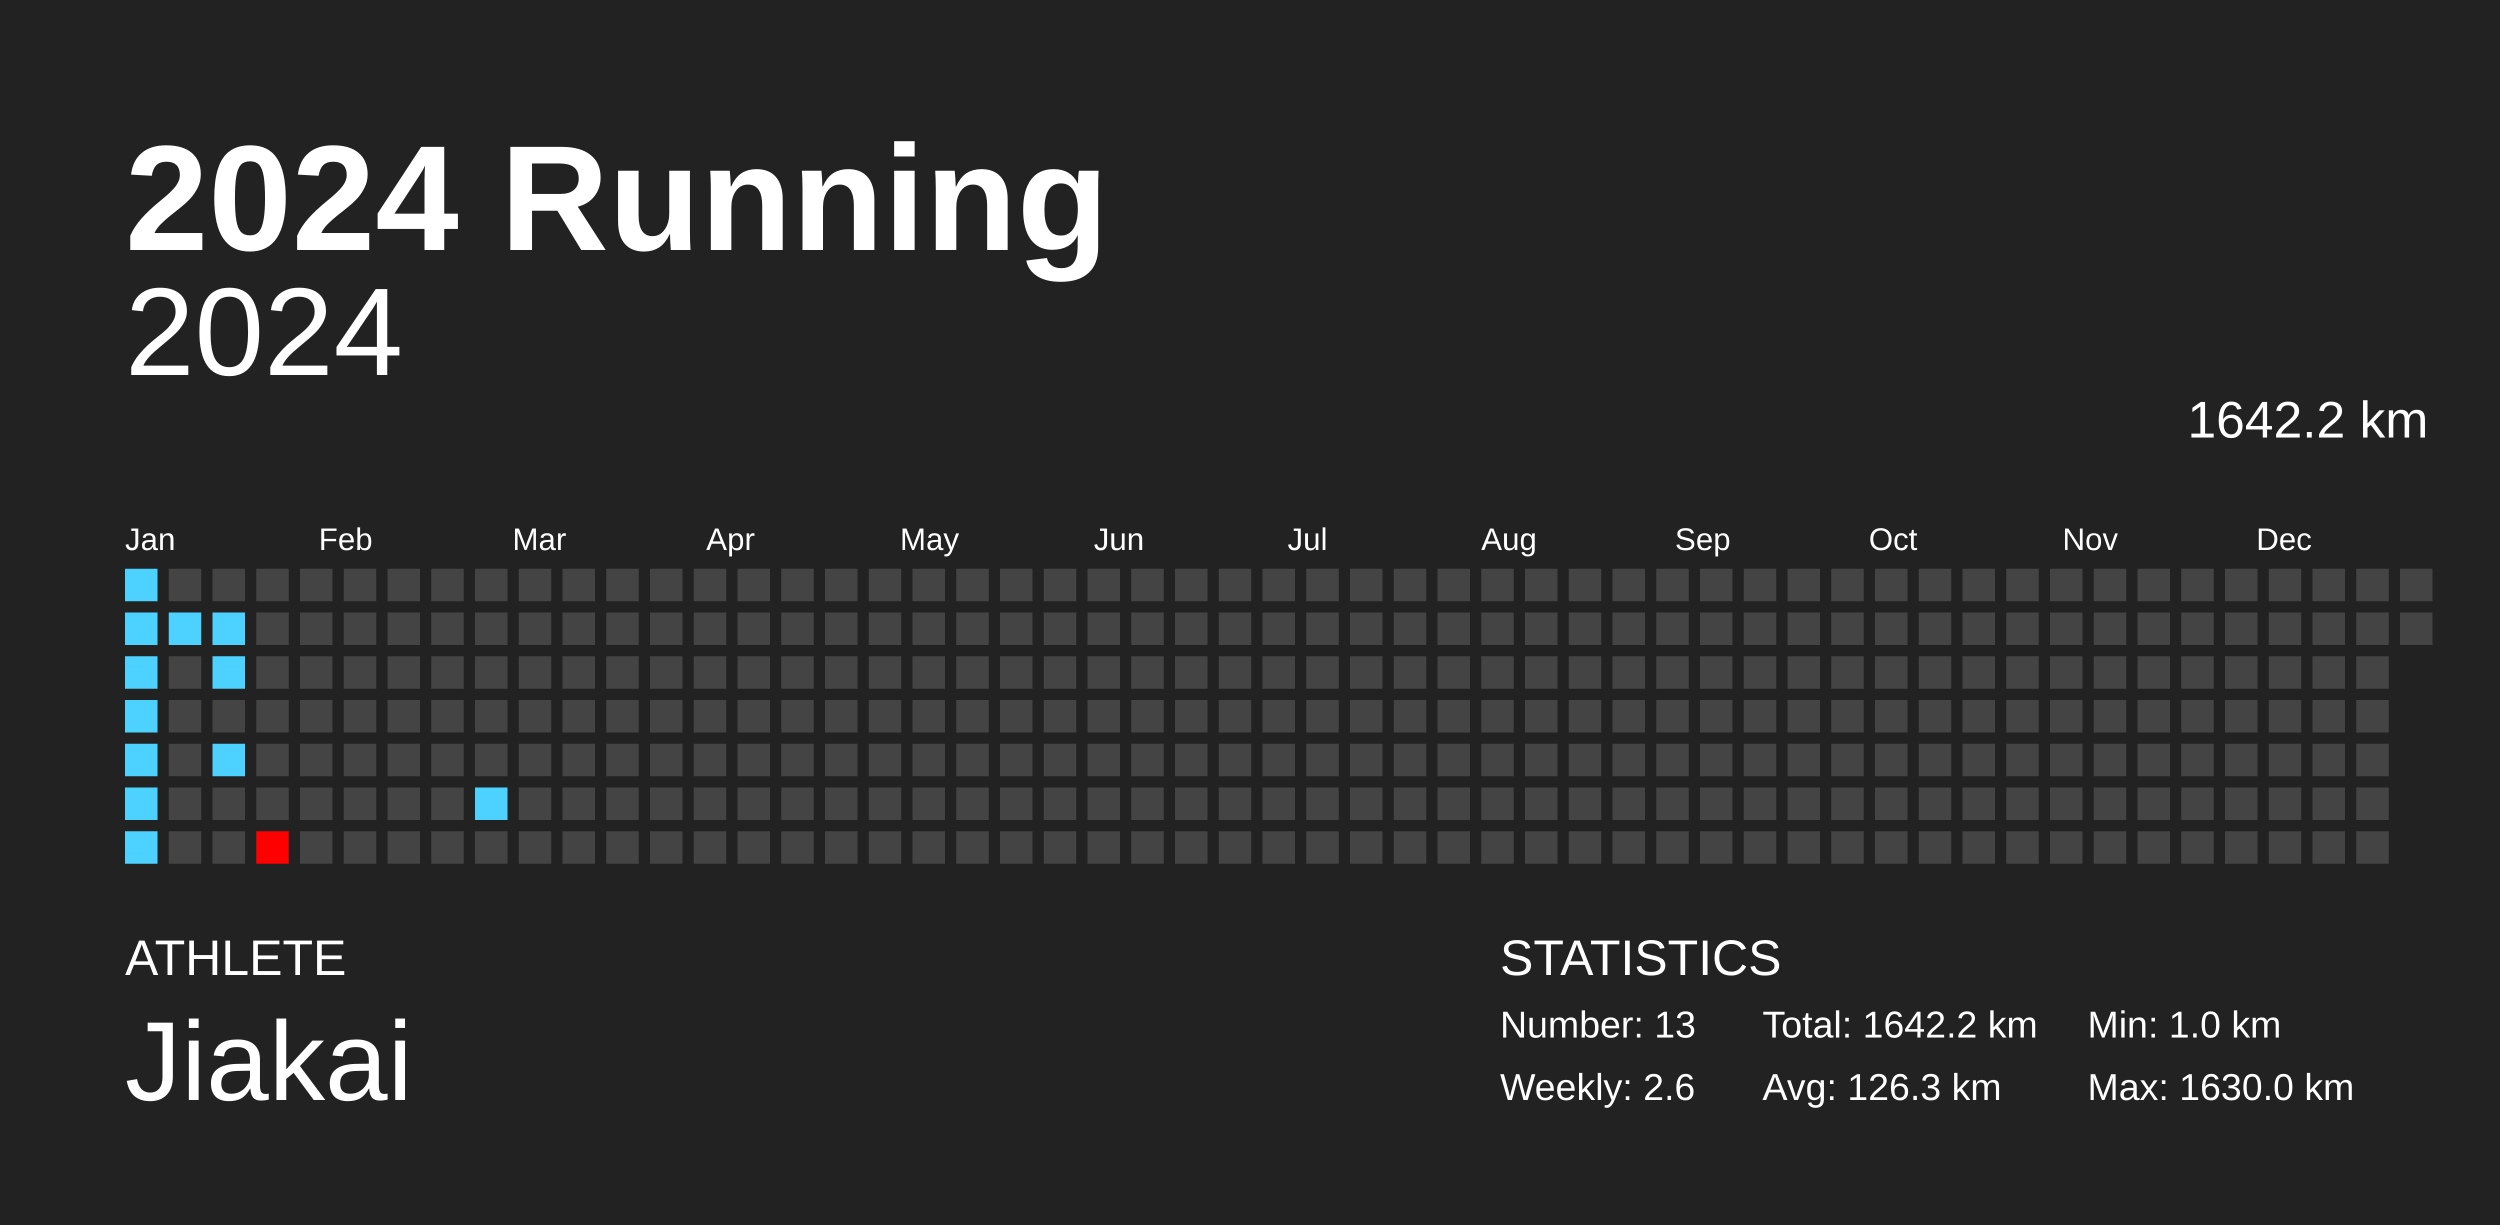
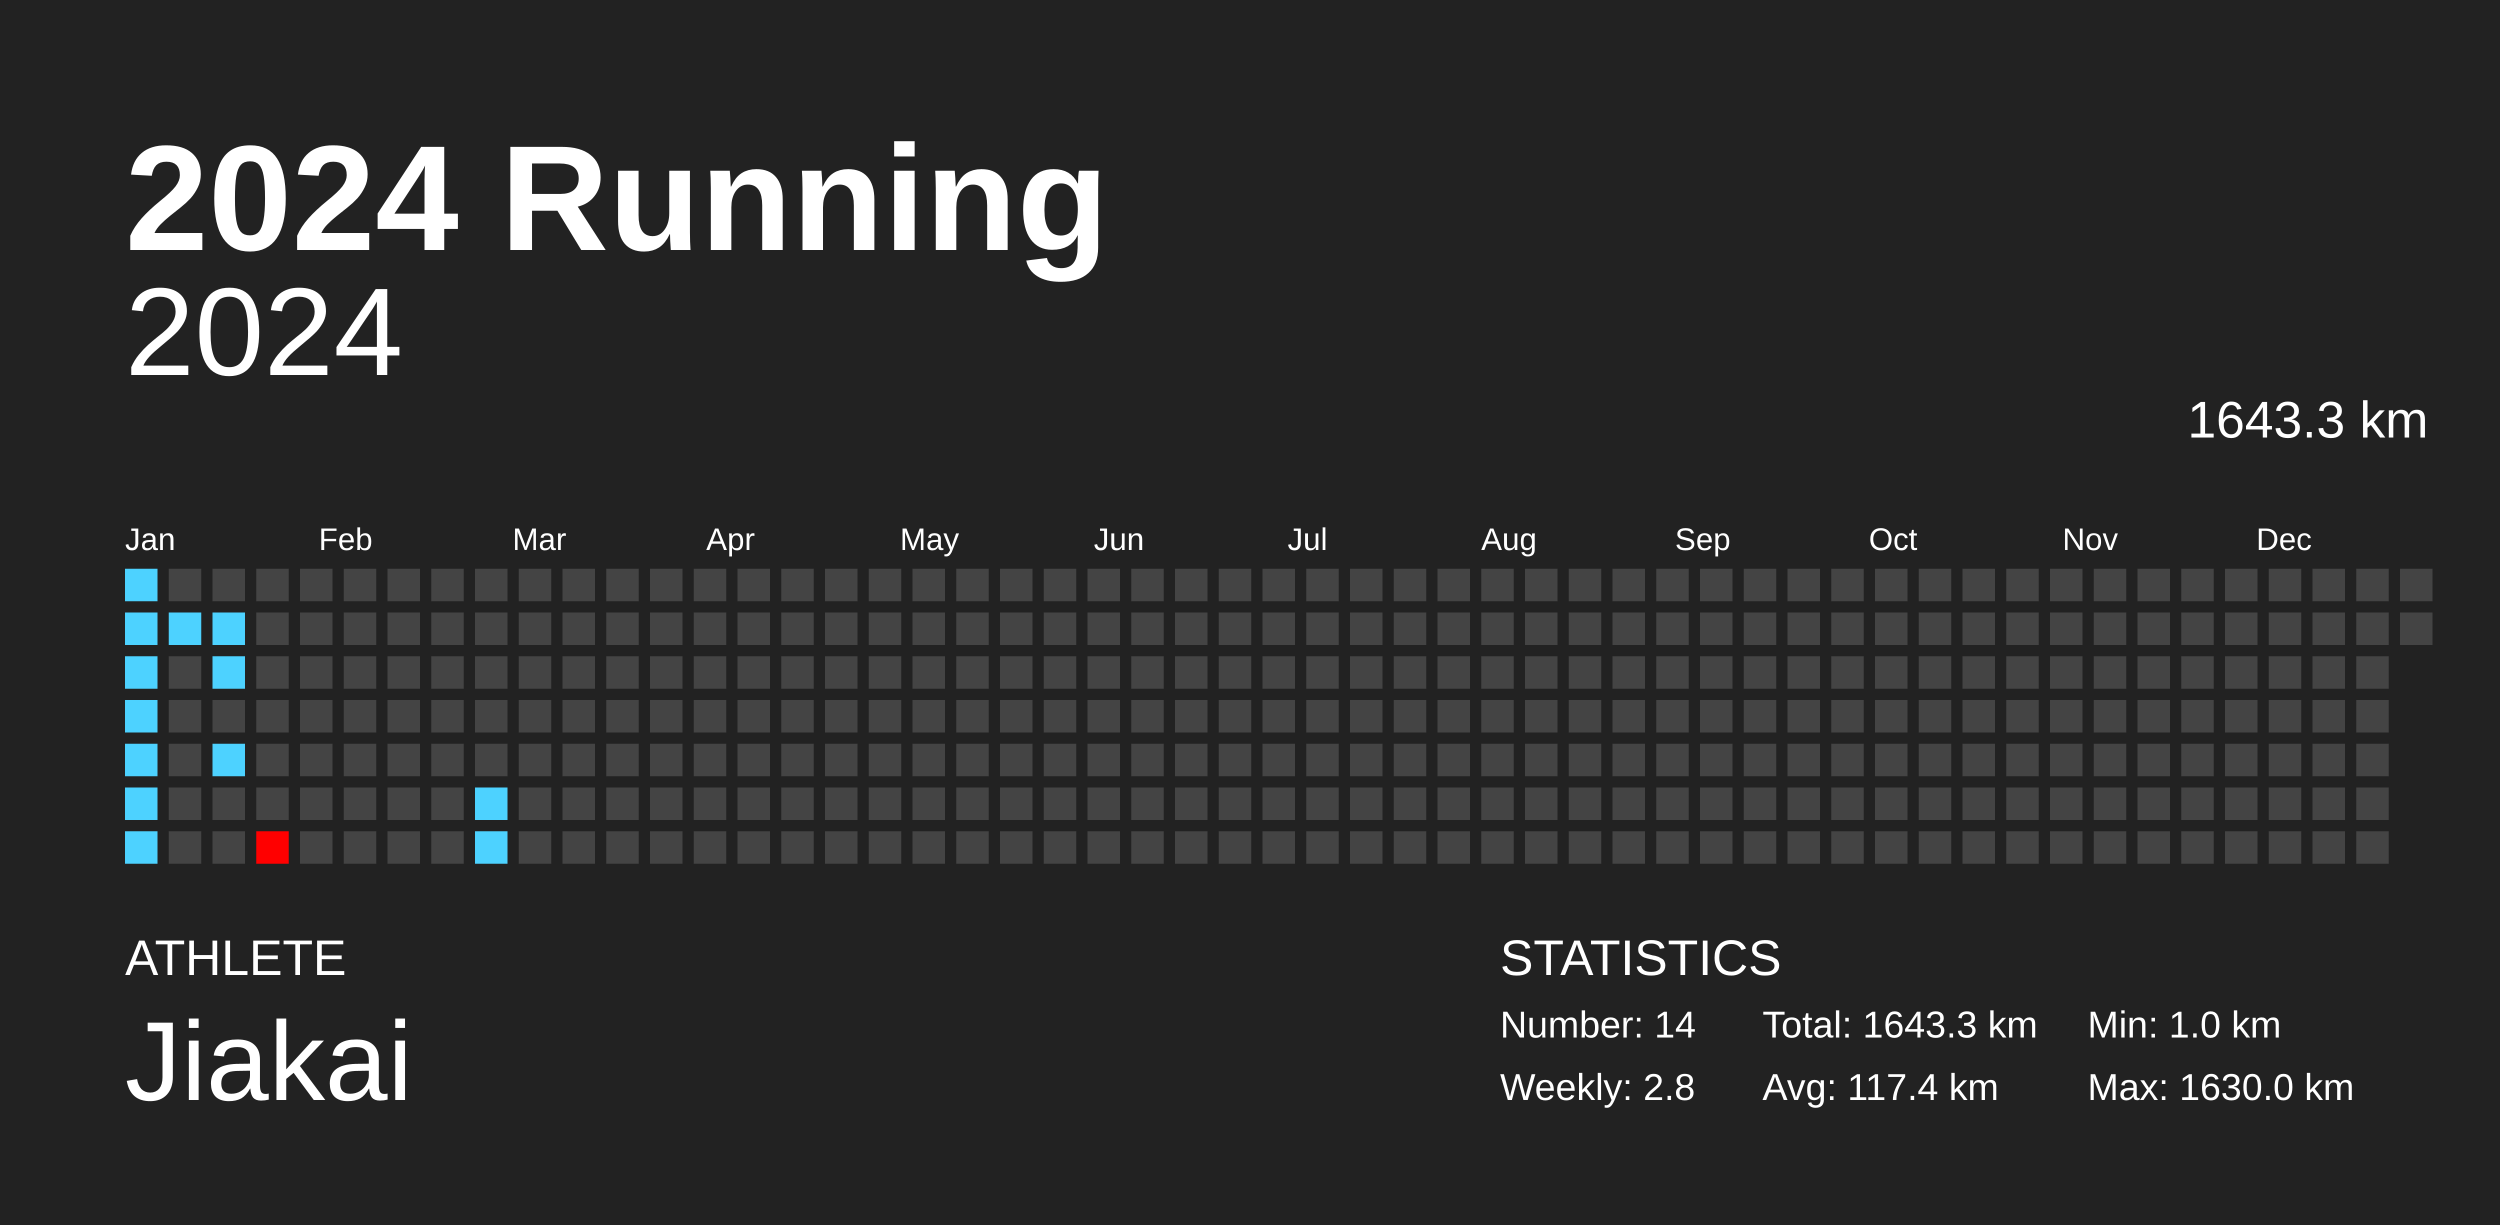
<svg xmlns="http://www.w3.org/2000/svg" baseProfile="full" height="98mm" version="1.1" viewBox="0,0,200,98" width="200mm">
  <defs />
  <rect fill="#222222" height="98" width="200" x="0" y="0" />
  <text fill="#FFFFFF" style="font-size:12px; font-family:Arial; font-weight:bold;" x="10" y="20">2024 Running</text>
  <text fill="#FFFFFF" style="font-size:4px; font-family:Arial" x="10" y="78">ATHLETE</text>
  <text fill="#FFFFFF" style="font-size:9px; font-family:Arial" x="10" y="88">Jiakai</text>
  <text fill="#FFFFFF" style="font-size:4px; font-family:Arial" x="120" y="78">STATISTICS</text>
-   <text fill="#FFFFFF" style="font-size:3px; font-family:Arial" x="120" y="83">Number: 13</text>
-   <text fill="#FFFFFF" style="font-size:3px; font-family:Arial" x="120" y="88">Weekly: 2.6</text>
-   <text fill="#FFFFFF" style="font-size:3px; font-family:Arial" x="141" y="83">Total: 1642.2 km</text>
-   <text fill="#FFFFFF" style="font-size:3px; font-family:Arial" x="141" y="88">Avg: 126.3 km</text>
+   <text fill="#FFFFFF" style="font-size:3px; font-family:Arial" x="120" y="83">Number: 14</text>
+   <text fill="#FFFFFF" style="font-size:3px; font-family:Arial" x="120" y="88">Weekly: 2.8</text>
+   <text fill="#FFFFFF" style="font-size:3px; font-family:Arial" x="141" y="83">Total: 1643.3 km</text>
+   <text fill="#FFFFFF" style="font-size:3px; font-family:Arial" x="141" y="88">Avg: 117.4 km</text>
  <text fill="#FFFFFF" style="font-size:3px; font-family:Arial" x="167" y="83">Min: 1.0 km</text>
  <text fill="#FFFFFF" style="font-size:3px; font-family:Arial" x="167" y="88">Max: 1630.0 km</text>
  <text alignment-baseline="hanging" fill="#FFFFFF" style="font-size:10.0px; font-family:Arial;" x="10" y="30">2024</text>
-   <text alignment-baseline="hanging" fill="#FFFFFF" style="font-size:4.125px; font-family:Arial;" x="175" y="35">1642.2 km</text>
+   <text alignment-baseline="hanging" fill="#FFFFFF" style="font-size:4.125px; font-family:Arial;" x="175" y="35">1643.3 km</text>
  <text fill="#FFFFFF" style="font-size:2.5px; font-family:Arial" x="10.0" y="44">Jan</text>
  <text fill="#FFFFFF" style="font-size:2.5px; font-family:Arial" x="25.5" y="44">Feb</text>
  <text fill="#FFFFFF" style="font-size:2.5px; font-family:Arial" x="41.0" y="44">Mar</text>
  <text fill="#FFFFFF" style="font-size:2.5px; font-family:Arial" x="56.5" y="44">Apr</text>
  <text fill="#FFFFFF" style="font-size:2.5px; font-family:Arial" x="72.0" y="44">May</text>
  <text fill="#FFFFFF" style="font-size:2.5px; font-family:Arial" x="87.5" y="44">Jun</text>
  <text fill="#FFFFFF" style="font-size:2.5px; font-family:Arial" x="103.0" y="44">Jul</text>
  <text fill="#FFFFFF" style="font-size:2.5px; font-family:Arial" x="118.5" y="44">Aug</text>
  <text fill="#FFFFFF" style="font-size:2.5px; font-family:Arial" x="134.0" y="44">Sep</text>
  <text fill="#FFFFFF" style="font-size:2.5px; font-family:Arial" x="149.5" y="44">Oct</text>
  <text fill="#FFFFFF" style="font-size:2.5px; font-family:Arial" x="165.0" y="44">Nov</text>
  <text fill="#FFFFFF" style="font-size:2.5px; font-family:Arial" x="180.5" y="44">Dec</text>
  <rect fill="#4dd2ff" height="2.6" width="2.6" x="10.0" y="45.5" />
  <rect fill="#4dd2ff" height="2.6" width="2.6" x="10.0" y="49.0" />
  <rect fill="#4dd2ff" height="2.6" width="2.6" x="10.0" y="52.5" />
  <rect fill="#4dd2ff" height="2.6" width="2.6" x="10.0" y="56.0" />
  <rect fill="#4dd2ff" height="2.6" width="2.6" x="10.0" y="59.5" />
  <rect fill="#4dd2ff" height="2.6" width="2.6" x="10.0" y="63.0" />
  <rect fill="#4dd2ff" height="2.6" width="2.6" x="10.0" y="66.5" />
  <rect fill="#444444" height="2.6" width="2.6" x="13.5" y="45.5" />
  <rect fill="#4dd2ff" height="2.6" width="2.6" x="13.5" y="49.0" />
  <rect fill="#444444" height="2.6" width="2.6" x="13.5" y="52.5" />
  <rect fill="#444444" height="2.6" width="2.6" x="13.5" y="56.0" />
  <rect fill="#444444" height="2.6" width="2.6" x="13.5" y="59.5" />
  <rect fill="#444444" height="2.6" width="2.6" x="13.5" y="63.0" />
  <rect fill="#444444" height="2.6" width="2.6" x="13.5" y="66.5" />
  <rect fill="#444444" height="2.6" width="2.6" x="17.0" y="45.5" />
  <rect fill="#4dd2ff" height="2.6" width="2.6" x="17.0" y="49.0" />
  <rect fill="#4dd2ff" height="2.6" width="2.6" x="17.0" y="52.5" />
  <rect fill="#444444" height="2.6" width="2.6" x="17.0" y="56.0" />
  <rect fill="#4dd2ff" height="2.6" width="2.6" x="17.0" y="59.5" />
  <rect fill="#444444" height="2.6" width="2.6" x="17.0" y="63.0" />
  <rect fill="#444444" height="2.6" width="2.6" x="17.0" y="66.5" />
  <rect fill="#444444" height="2.6" width="2.6" x="20.5" y="45.5" />
  <rect fill="#444444" height="2.6" width="2.6" x="20.5" y="49.0" />
  <rect fill="#444444" height="2.6" width="2.6" x="20.5" y="52.5" />
  <rect fill="#444444" height="2.6" width="2.6" x="20.5" y="56.0" />
  <rect fill="#444444" height="2.6" width="2.6" x="20.5" y="59.5" />
  <rect fill="#444444" height="2.6" width="2.6" x="20.5" y="63.0" />
  <rect fill="red" height="2.6" width="2.6" x="20.5" y="66.5" />
  <rect fill="#444444" height="2.6" width="2.6" x="24.0" y="45.5" />
  <rect fill="#444444" height="2.6" width="2.6" x="24.0" y="49.0" />
  <rect fill="#444444" height="2.6" width="2.6" x="24.0" y="52.5" />
  <rect fill="#444444" height="2.6" width="2.6" x="24.0" y="56.0" />
  <rect fill="#444444" height="2.6" width="2.6" x="24.0" y="59.5" />
  <rect fill="#444444" height="2.6" width="2.6" x="24.0" y="63.0" />
  <rect fill="#444444" height="2.6" width="2.6" x="24.0" y="66.5" />
  <rect fill="#444444" height="2.6" width="2.6" x="27.5" y="45.5" />
  <rect fill="#444444" height="2.6" width="2.6" x="27.5" y="49.0" />
  <rect fill="#444444" height="2.6" width="2.6" x="27.5" y="52.5" />
  <rect fill="#444444" height="2.6" width="2.6" x="27.5" y="56.0" />
  <rect fill="#444444" height="2.6" width="2.6" x="27.5" y="59.5" />
  <rect fill="#444444" height="2.6" width="2.6" x="27.5" y="63.0" />
  <rect fill="#444444" height="2.6" width="2.6" x="27.5" y="66.5" />
  <rect fill="#444444" height="2.6" width="2.6" x="31.0" y="45.5" />
  <rect fill="#444444" height="2.6" width="2.6" x="31.0" y="49.0" />
  <rect fill="#444444" height="2.6" width="2.6" x="31.0" y="52.5" />
  <rect fill="#444444" height="2.6" width="2.6" x="31.0" y="56.0" />
  <rect fill="#444444" height="2.6" width="2.6" x="31.0" y="59.5" />
  <rect fill="#444444" height="2.6" width="2.6" x="31.0" y="63.0" />
  <rect fill="#444444" height="2.6" width="2.6" x="31.0" y="66.5" />
  <rect fill="#444444" height="2.6" width="2.6" x="34.5" y="45.5" />
  <rect fill="#444444" height="2.6" width="2.6" x="34.5" y="49.0" />
  <rect fill="#444444" height="2.6" width="2.6" x="34.5" y="52.5" />
  <rect fill="#444444" height="2.6" width="2.6" x="34.5" y="56.0" />
  <rect fill="#444444" height="2.6" width="2.6" x="34.5" y="59.5" />
  <rect fill="#444444" height="2.6" width="2.6" x="34.5" y="63.0" />
  <rect fill="#444444" height="2.6" width="2.6" x="34.5" y="66.5" />
  <rect fill="#444444" height="2.6" width="2.6" x="38.0" y="45.5" />
  <rect fill="#444444" height="2.6" width="2.6" x="38.0" y="49.0" />
  <rect fill="#444444" height="2.6" width="2.6" x="38.0" y="52.5" />
  <rect fill="#444444" height="2.6" width="2.6" x="38.0" y="56.0" />
  <rect fill="#444444" height="2.6" width="2.6" x="38.0" y="59.5" />
  <rect fill="#4dd2ff" height="2.6" width="2.6" x="38.0" y="63.0" />
-   <rect fill="#444444" height="2.6" width="2.6" x="38.0" y="66.5" />
+   <rect fill="#4dd2ff" height="2.6" width="2.6" x="38.0" y="66.5" />
  <rect fill="#444444" height="2.6" width="2.6" x="41.5" y="45.5" />
  <rect fill="#444444" height="2.6" width="2.6" x="41.5" y="49.0" />
  <rect fill="#444444" height="2.6" width="2.6" x="41.5" y="52.5" />
  <rect fill="#444444" height="2.6" width="2.6" x="41.5" y="56.0" />
  <rect fill="#444444" height="2.6" width="2.6" x="41.5" y="59.5" />
  <rect fill="#444444" height="2.6" width="2.6" x="41.5" y="63.0" />
  <rect fill="#444444" height="2.6" width="2.6" x="41.5" y="66.5" />
  <rect fill="#444444" height="2.6" width="2.6" x="45.0" y="45.5" />
  <rect fill="#444444" height="2.6" width="2.6" x="45.0" y="49.0" />
  <rect fill="#444444" height="2.6" width="2.6" x="45.0" y="52.5" />
  <rect fill="#444444" height="2.6" width="2.6" x="45.0" y="56.0" />
  <rect fill="#444444" height="2.6" width="2.6" x="45.0" y="59.5" />
  <rect fill="#444444" height="2.6" width="2.6" x="45.0" y="63.0" />
  <rect fill="#444444" height="2.6" width="2.6" x="45.0" y="66.5" />
  <rect fill="#444444" height="2.6" width="2.6" x="48.5" y="45.5" />
  <rect fill="#444444" height="2.6" width="2.6" x="48.5" y="49.0" />
  <rect fill="#444444" height="2.6" width="2.6" x="48.5" y="52.5" />
  <rect fill="#444444" height="2.6" width="2.6" x="48.5" y="56.0" />
  <rect fill="#444444" height="2.6" width="2.6" x="48.5" y="59.5" />
  <rect fill="#444444" height="2.6" width="2.6" x="48.5" y="63.0" />
  <rect fill="#444444" height="2.6" width="2.6" x="48.5" y="66.5" />
  <rect fill="#444444" height="2.6" width="2.6" x="52.0" y="45.5" />
  <rect fill="#444444" height="2.6" width="2.6" x="52.0" y="49.0" />
  <rect fill="#444444" height="2.6" width="2.6" x="52.0" y="52.5" />
  <rect fill="#444444" height="2.6" width="2.6" x="52.0" y="56.0" />
  <rect fill="#444444" height="2.6" width="2.6" x="52.0" y="59.5" />
  <rect fill="#444444" height="2.6" width="2.6" x="52.0" y="63.0" />
  <rect fill="#444444" height="2.6" width="2.6" x="52.0" y="66.5" />
  <rect fill="#444444" height="2.6" width="2.6" x="55.5" y="45.5" />
  <rect fill="#444444" height="2.6" width="2.6" x="55.5" y="49.0" />
  <rect fill="#444444" height="2.6" width="2.6" x="55.5" y="52.5" />
  <rect fill="#444444" height="2.6" width="2.6" x="55.5" y="56.0" />
  <rect fill="#444444" height="2.6" width="2.6" x="55.5" y="59.5" />
  <rect fill="#444444" height="2.6" width="2.6" x="55.5" y="63.0" />
  <rect fill="#444444" height="2.6" width="2.6" x="55.5" y="66.5" />
  <rect fill="#444444" height="2.6" width="2.6" x="59.0" y="45.5" />
  <rect fill="#444444" height="2.6" width="2.6" x="59.0" y="49.0" />
  <rect fill="#444444" height="2.6" width="2.6" x="59.0" y="52.5" />
  <rect fill="#444444" height="2.6" width="2.6" x="59.0" y="56.0" />
  <rect fill="#444444" height="2.6" width="2.6" x="59.0" y="59.5" />
  <rect fill="#444444" height="2.6" width="2.6" x="59.0" y="63.0" />
  <rect fill="#444444" height="2.6" width="2.6" x="59.0" y="66.5" />
  <rect fill="#444444" height="2.6" width="2.6" x="62.5" y="45.5" />
  <rect fill="#444444" height="2.6" width="2.6" x="62.5" y="49.0" />
  <rect fill="#444444" height="2.6" width="2.6" x="62.5" y="52.5" />
  <rect fill="#444444" height="2.6" width="2.6" x="62.5" y="56.0" />
  <rect fill="#444444" height="2.6" width="2.6" x="62.5" y="59.5" />
  <rect fill="#444444" height="2.6" width="2.6" x="62.5" y="63.0" />
  <rect fill="#444444" height="2.6" width="2.6" x="62.5" y="66.5" />
  <rect fill="#444444" height="2.6" width="2.6" x="66.0" y="45.5" />
  <rect fill="#444444" height="2.6" width="2.6" x="66.0" y="49.0" />
  <rect fill="#444444" height="2.6" width="2.6" x="66.0" y="52.5" />
  <rect fill="#444444" height="2.6" width="2.6" x="66.0" y="56.0" />
  <rect fill="#444444" height="2.6" width="2.6" x="66.0" y="59.5" />
  <rect fill="#444444" height="2.6" width="2.6" x="66.0" y="63.0" />
  <rect fill="#444444" height="2.6" width="2.6" x="66.0" y="66.5" />
  <rect fill="#444444" height="2.6" width="2.6" x="69.5" y="45.5" />
  <rect fill="#444444" height="2.6" width="2.6" x="69.5" y="49.0" />
  <rect fill="#444444" height="2.6" width="2.6" x="69.5" y="52.5" />
  <rect fill="#444444" height="2.6" width="2.6" x="69.5" y="56.0" />
  <rect fill="#444444" height="2.6" width="2.6" x="69.5" y="59.5" />
  <rect fill="#444444" height="2.6" width="2.6" x="69.5" y="63.0" />
  <rect fill="#444444" height="2.6" width="2.6" x="69.5" y="66.5" />
  <rect fill="#444444" height="2.6" width="2.6" x="73.0" y="45.5" />
  <rect fill="#444444" height="2.6" width="2.6" x="73.0" y="49.0" />
  <rect fill="#444444" height="2.6" width="2.6" x="73.0" y="52.5" />
  <rect fill="#444444" height="2.6" width="2.6" x="73.0" y="56.0" />
  <rect fill="#444444" height="2.6" width="2.6" x="73.0" y="59.5" />
  <rect fill="#444444" height="2.6" width="2.6" x="73.0" y="63.0" />
  <rect fill="#444444" height="2.6" width="2.6" x="73.0" y="66.5" />
  <rect fill="#444444" height="2.6" width="2.6" x="76.5" y="45.5" />
  <rect fill="#444444" height="2.6" width="2.6" x="76.5" y="49.0" />
  <rect fill="#444444" height="2.6" width="2.6" x="76.5" y="52.5" />
  <rect fill="#444444" height="2.6" width="2.6" x="76.5" y="56.0" />
  <rect fill="#444444" height="2.6" width="2.6" x="76.5" y="59.5" />
  <rect fill="#444444" height="2.6" width="2.6" x="76.5" y="63.0" />
  <rect fill="#444444" height="2.6" width="2.6" x="76.5" y="66.5" />
  <rect fill="#444444" height="2.6" width="2.6" x="80.0" y="45.5" />
  <rect fill="#444444" height="2.6" width="2.6" x="80.0" y="49.0" />
  <rect fill="#444444" height="2.6" width="2.6" x="80.0" y="52.5" />
  <rect fill="#444444" height="2.6" width="2.6" x="80.0" y="56.0" />
  <rect fill="#444444" height="2.6" width="2.6" x="80.0" y="59.5" />
  <rect fill="#444444" height="2.6" width="2.6" x="80.0" y="63.0" />
  <rect fill="#444444" height="2.6" width="2.6" x="80.0" y="66.5" />
  <rect fill="#444444" height="2.6" width="2.6" x="83.5" y="45.5" />
  <rect fill="#444444" height="2.6" width="2.6" x="83.5" y="49.0" />
  <rect fill="#444444" height="2.6" width="2.6" x="83.5" y="52.5" />
  <rect fill="#444444" height="2.6" width="2.6" x="83.5" y="56.0" />
  <rect fill="#444444" height="2.6" width="2.6" x="83.5" y="59.5" />
  <rect fill="#444444" height="2.6" width="2.6" x="83.5" y="63.0" />
  <rect fill="#444444" height="2.6" width="2.6" x="83.5" y="66.5" />
  <rect fill="#444444" height="2.6" width="2.6" x="87.0" y="45.5" />
  <rect fill="#444444" height="2.6" width="2.6" x="87.0" y="49.0" />
  <rect fill="#444444" height="2.6" width="2.6" x="87.0" y="52.5" />
  <rect fill="#444444" height="2.6" width="2.6" x="87.0" y="56.0" />
  <rect fill="#444444" height="2.6" width="2.6" x="87.0" y="59.5" />
  <rect fill="#444444" height="2.6" width="2.6" x="87.0" y="63.0" />
  <rect fill="#444444" height="2.6" width="2.6" x="87.0" y="66.5" />
  <rect fill="#444444" height="2.6" width="2.6" x="90.5" y="45.5" />
  <rect fill="#444444" height="2.6" width="2.6" x="90.5" y="49.0" />
  <rect fill="#444444" height="2.6" width="2.6" x="90.5" y="52.5" />
  <rect fill="#444444" height="2.6" width="2.6" x="90.5" y="56.0" />
  <rect fill="#444444" height="2.6" width="2.6" x="90.5" y="59.5" />
  <rect fill="#444444" height="2.6" width="2.6" x="90.5" y="63.0" />
  <rect fill="#444444" height="2.6" width="2.6" x="90.5" y="66.5" />
  <rect fill="#444444" height="2.6" width="2.6" x="94.0" y="45.5" />
  <rect fill="#444444" height="2.6" width="2.6" x="94.0" y="49.0" />
  <rect fill="#444444" height="2.6" width="2.6" x="94.0" y="52.5" />
  <rect fill="#444444" height="2.6" width="2.6" x="94.0" y="56.0" />
  <rect fill="#444444" height="2.6" width="2.6" x="94.0" y="59.5" />
  <rect fill="#444444" height="2.6" width="2.6" x="94.0" y="63.0" />
  <rect fill="#444444" height="2.6" width="2.6" x="94.0" y="66.5" />
  <rect fill="#444444" height="2.6" width="2.6" x="97.5" y="45.5" />
  <rect fill="#444444" height="2.6" width="2.6" x="97.5" y="49.0" />
  <rect fill="#444444" height="2.6" width="2.6" x="97.5" y="52.5" />
  <rect fill="#444444" height="2.6" width="2.6" x="97.5" y="56.0" />
  <rect fill="#444444" height="2.6" width="2.6" x="97.5" y="59.5" />
  <rect fill="#444444" height="2.6" width="2.6" x="97.5" y="63.0" />
  <rect fill="#444444" height="2.6" width="2.6" x="97.5" y="66.5" />
  <rect fill="#444444" height="2.6" width="2.6" x="101.0" y="45.5" />
  <rect fill="#444444" height="2.6" width="2.6" x="101.0" y="49.0" />
  <rect fill="#444444" height="2.6" width="2.6" x="101.0" y="52.5" />
  <rect fill="#444444" height="2.6" width="2.6" x="101.0" y="56.0" />
  <rect fill="#444444" height="2.6" width="2.6" x="101.0" y="59.5" />
  <rect fill="#444444" height="2.6" width="2.6" x="101.0" y="63.0" />
  <rect fill="#444444" height="2.6" width="2.6" x="101.0" y="66.5" />
  <rect fill="#444444" height="2.6" width="2.6" x="104.5" y="45.5" />
  <rect fill="#444444" height="2.6" width="2.6" x="104.5" y="49.0" />
  <rect fill="#444444" height="2.6" width="2.6" x="104.5" y="52.5" />
  <rect fill="#444444" height="2.6" width="2.6" x="104.5" y="56.0" />
  <rect fill="#444444" height="2.6" width="2.6" x="104.5" y="59.5" />
  <rect fill="#444444" height="2.6" width="2.6" x="104.5" y="63.0" />
  <rect fill="#444444" height="2.6" width="2.6" x="104.5" y="66.5" />
  <rect fill="#444444" height="2.6" width="2.6" x="108.0" y="45.5" />
  <rect fill="#444444" height="2.6" width="2.6" x="108.0" y="49.0" />
  <rect fill="#444444" height="2.6" width="2.6" x="108.0" y="52.5" />
  <rect fill="#444444" height="2.6" width="2.6" x="108.0" y="56.0" />
  <rect fill="#444444" height="2.6" width="2.6" x="108.0" y="59.5" />
  <rect fill="#444444" height="2.6" width="2.6" x="108.0" y="63.0" />
  <rect fill="#444444" height="2.6" width="2.6" x="108.0" y="66.5" />
  <rect fill="#444444" height="2.6" width="2.6" x="111.5" y="45.5" />
  <rect fill="#444444" height="2.6" width="2.6" x="111.5" y="49.0" />
  <rect fill="#444444" height="2.6" width="2.6" x="111.5" y="52.5" />
  <rect fill="#444444" height="2.6" width="2.6" x="111.5" y="56.0" />
  <rect fill="#444444" height="2.6" width="2.6" x="111.5" y="59.5" />
  <rect fill="#444444" height="2.6" width="2.6" x="111.5" y="63.0" />
  <rect fill="#444444" height="2.6" width="2.6" x="111.5" y="66.5" />
  <rect fill="#444444" height="2.6" width="2.6" x="115.0" y="45.5" />
  <rect fill="#444444" height="2.6" width="2.6" x="115.0" y="49.0" />
  <rect fill="#444444" height="2.6" width="2.6" x="115.0" y="52.5" />
  <rect fill="#444444" height="2.6" width="2.6" x="115.0" y="56.0" />
  <rect fill="#444444" height="2.6" width="2.6" x="115.0" y="59.5" />
  <rect fill="#444444" height="2.6" width="2.6" x="115.0" y="63.0" />
  <rect fill="#444444" height="2.6" width="2.6" x="115.0" y="66.5" />
  <rect fill="#444444" height="2.6" width="2.6" x="118.5" y="45.5" />
  <rect fill="#444444" height="2.6" width="2.6" x="118.5" y="49.0" />
  <rect fill="#444444" height="2.6" width="2.6" x="118.5" y="52.5" />
  <rect fill="#444444" height="2.6" width="2.6" x="118.5" y="56.0" />
  <rect fill="#444444" height="2.6" width="2.6" x="118.5" y="59.5" />
  <rect fill="#444444" height="2.6" width="2.6" x="118.5" y="63.0" />
  <rect fill="#444444" height="2.6" width="2.6" x="118.5" y="66.5" />
  <rect fill="#444444" height="2.6" width="2.6" x="122.0" y="45.5" />
  <rect fill="#444444" height="2.6" width="2.6" x="122.0" y="49.0" />
  <rect fill="#444444" height="2.6" width="2.6" x="122.0" y="52.5" />
  <rect fill="#444444" height="2.6" width="2.6" x="122.0" y="56.0" />
  <rect fill="#444444" height="2.6" width="2.6" x="122.0" y="59.5" />
  <rect fill="#444444" height="2.6" width="2.6" x="122.0" y="63.0" />
  <rect fill="#444444" height="2.6" width="2.6" x="122.0" y="66.5" />
  <rect fill="#444444" height="2.6" width="2.6" x="125.5" y="45.5" />
  <rect fill="#444444" height="2.6" width="2.6" x="125.5" y="49.0" />
  <rect fill="#444444" height="2.6" width="2.6" x="125.5" y="52.5" />
  <rect fill="#444444" height="2.6" width="2.6" x="125.5" y="56.0" />
  <rect fill="#444444" height="2.6" width="2.6" x="125.5" y="59.5" />
  <rect fill="#444444" height="2.6" width="2.6" x="125.5" y="63.0" />
  <rect fill="#444444" height="2.6" width="2.6" x="125.5" y="66.5" />
  <rect fill="#444444" height="2.6" width="2.6" x="129.0" y="45.5" />
  <rect fill="#444444" height="2.6" width="2.6" x="129.0" y="49.0" />
  <rect fill="#444444" height="2.6" width="2.6" x="129.0" y="52.5" />
  <rect fill="#444444" height="2.6" width="2.6" x="129.0" y="56.0" />
  <rect fill="#444444" height="2.6" width="2.6" x="129.0" y="59.5" />
  <rect fill="#444444" height="2.6" width="2.6" x="129.0" y="63.0" />
  <rect fill="#444444" height="2.6" width="2.6" x="129.0" y="66.5" />
  <rect fill="#444444" height="2.6" width="2.6" x="132.5" y="45.5" />
  <rect fill="#444444" height="2.6" width="2.6" x="132.5" y="49.0" />
  <rect fill="#444444" height="2.6" width="2.6" x="132.5" y="52.5" />
  <rect fill="#444444" height="2.6" width="2.6" x="132.5" y="56.0" />
  <rect fill="#444444" height="2.6" width="2.6" x="132.5" y="59.5" />
  <rect fill="#444444" height="2.6" width="2.6" x="132.5" y="63.0" />
  <rect fill="#444444" height="2.6" width="2.6" x="132.5" y="66.5" />
  <rect fill="#444444" height="2.6" width="2.6" x="136.0" y="45.5" />
  <rect fill="#444444" height="2.6" width="2.6" x="136.0" y="49.0" />
  <rect fill="#444444" height="2.6" width="2.6" x="136.0" y="52.5" />
  <rect fill="#444444" height="2.6" width="2.6" x="136.0" y="56.0" />
  <rect fill="#444444" height="2.6" width="2.6" x="136.0" y="59.5" />
  <rect fill="#444444" height="2.6" width="2.6" x="136.0" y="63.0" />
  <rect fill="#444444" height="2.6" width="2.6" x="136.0" y="66.5" />
  <rect fill="#444444" height="2.6" width="2.6" x="139.5" y="45.5" />
  <rect fill="#444444" height="2.6" width="2.6" x="139.5" y="49.0" />
  <rect fill="#444444" height="2.6" width="2.6" x="139.5" y="52.5" />
  <rect fill="#444444" height="2.6" width="2.6" x="139.5" y="56.0" />
  <rect fill="#444444" height="2.6" width="2.6" x="139.5" y="59.5" />
  <rect fill="#444444" height="2.6" width="2.6" x="139.5" y="63.0" />
  <rect fill="#444444" height="2.6" width="2.6" x="139.5" y="66.5" />
  <rect fill="#444444" height="2.6" width="2.6" x="143.0" y="45.5" />
  <rect fill="#444444" height="2.6" width="2.6" x="143.0" y="49.0" />
  <rect fill="#444444" height="2.6" width="2.6" x="143.0" y="52.5" />
  <rect fill="#444444" height="2.6" width="2.6" x="143.0" y="56.0" />
  <rect fill="#444444" height="2.6" width="2.6" x="143.0" y="59.5" />
  <rect fill="#444444" height="2.6" width="2.6" x="143.0" y="63.0" />
  <rect fill="#444444" height="2.6" width="2.6" x="143.0" y="66.5" />
  <rect fill="#444444" height="2.6" width="2.6" x="146.5" y="45.5" />
  <rect fill="#444444" height="2.6" width="2.6" x="146.5" y="49.0" />
  <rect fill="#444444" height="2.6" width="2.6" x="146.5" y="52.5" />
  <rect fill="#444444" height="2.6" width="2.6" x="146.5" y="56.0" />
  <rect fill="#444444" height="2.6" width="2.6" x="146.5" y="59.5" />
  <rect fill="#444444" height="2.6" width="2.6" x="146.5" y="63.0" />
  <rect fill="#444444" height="2.6" width="2.6" x="146.5" y="66.5" />
  <rect fill="#444444" height="2.6" width="2.6" x="150.0" y="45.5" />
  <rect fill="#444444" height="2.6" width="2.6" x="150.0" y="49.0" />
  <rect fill="#444444" height="2.6" width="2.6" x="150.0" y="52.5" />
  <rect fill="#444444" height="2.6" width="2.6" x="150.0" y="56.0" />
  <rect fill="#444444" height="2.6" width="2.6" x="150.0" y="59.5" />
  <rect fill="#444444" height="2.6" width="2.6" x="150.0" y="63.0" />
  <rect fill="#444444" height="2.6" width="2.6" x="150.0" y="66.5" />
  <rect fill="#444444" height="2.6" width="2.6" x="153.5" y="45.5" />
  <rect fill="#444444" height="2.6" width="2.6" x="153.5" y="49.0" />
  <rect fill="#444444" height="2.6" width="2.6" x="153.5" y="52.5" />
  <rect fill="#444444" height="2.6" width="2.6" x="153.5" y="56.0" />
  <rect fill="#444444" height="2.6" width="2.6" x="153.5" y="59.5" />
  <rect fill="#444444" height="2.6" width="2.6" x="153.5" y="63.0" />
  <rect fill="#444444" height="2.6" width="2.6" x="153.5" y="66.5" />
  <rect fill="#444444" height="2.6" width="2.6" x="157.0" y="45.5" />
  <rect fill="#444444" height="2.6" width="2.6" x="157.0" y="49.0" />
  <rect fill="#444444" height="2.6" width="2.6" x="157.0" y="52.5" />
  <rect fill="#444444" height="2.6" width="2.6" x="157.0" y="56.0" />
  <rect fill="#444444" height="2.6" width="2.6" x="157.0" y="59.5" />
  <rect fill="#444444" height="2.6" width="2.6" x="157.0" y="63.0" />
  <rect fill="#444444" height="2.6" width="2.6" x="157.0" y="66.5" />
  <rect fill="#444444" height="2.6" width="2.6" x="160.5" y="45.5" />
  <rect fill="#444444" height="2.6" width="2.6" x="160.5" y="49.0" />
  <rect fill="#444444" height="2.6" width="2.6" x="160.5" y="52.5" />
  <rect fill="#444444" height="2.6" width="2.6" x="160.5" y="56.0" />
  <rect fill="#444444" height="2.6" width="2.6" x="160.5" y="59.5" />
  <rect fill="#444444" height="2.6" width="2.6" x="160.5" y="63.0" />
  <rect fill="#444444" height="2.6" width="2.6" x="160.5" y="66.5" />
  <rect fill="#444444" height="2.6" width="2.6" x="164.0" y="45.5" />
  <rect fill="#444444" height="2.6" width="2.6" x="164.0" y="49.0" />
  <rect fill="#444444" height="2.6" width="2.6" x="164.0" y="52.5" />
  <rect fill="#444444" height="2.6" width="2.6" x="164.0" y="56.0" />
  <rect fill="#444444" height="2.6" width="2.6" x="164.0" y="59.5" />
  <rect fill="#444444" height="2.6" width="2.6" x="164.0" y="63.0" />
  <rect fill="#444444" height="2.6" width="2.6" x="164.0" y="66.5" />
  <rect fill="#444444" height="2.6" width="2.6" x="167.5" y="45.5" />
  <rect fill="#444444" height="2.6" width="2.6" x="167.5" y="49.0" />
  <rect fill="#444444" height="2.6" width="2.6" x="167.5" y="52.5" />
  <rect fill="#444444" height="2.6" width="2.6" x="167.5" y="56.0" />
  <rect fill="#444444" height="2.6" width="2.6" x="167.5" y="59.5" />
  <rect fill="#444444" height="2.6" width="2.6" x="167.5" y="63.0" />
  <rect fill="#444444" height="2.6" width="2.6" x="167.5" y="66.5" />
  <rect fill="#444444" height="2.6" width="2.6" x="171.0" y="45.5" />
  <rect fill="#444444" height="2.6" width="2.6" x="171.0" y="49.0" />
  <rect fill="#444444" height="2.6" width="2.6" x="171.0" y="52.5" />
  <rect fill="#444444" height="2.6" width="2.6" x="171.0" y="56.0" />
  <rect fill="#444444" height="2.6" width="2.6" x="171.0" y="59.5" />
  <rect fill="#444444" height="2.6" width="2.6" x="171.0" y="63.0" />
  <rect fill="#444444" height="2.6" width="2.6" x="171.0" y="66.5" />
  <rect fill="#444444" height="2.6" width="2.6" x="174.5" y="45.5" />
  <rect fill="#444444" height="2.6" width="2.6" x="174.5" y="49.0" />
  <rect fill="#444444" height="2.6" width="2.6" x="174.5" y="52.5" />
  <rect fill="#444444" height="2.6" width="2.6" x="174.5" y="56.0" />
  <rect fill="#444444" height="2.6" width="2.6" x="174.5" y="59.5" />
  <rect fill="#444444" height="2.6" width="2.6" x="174.5" y="63.0" />
  <rect fill="#444444" height="2.6" width="2.6" x="174.5" y="66.5" />
  <rect fill="#444444" height="2.6" width="2.6" x="178.0" y="45.5" />
  <rect fill="#444444" height="2.6" width="2.6" x="178.0" y="49.0" />
  <rect fill="#444444" height="2.6" width="2.6" x="178.0" y="52.5" />
  <rect fill="#444444" height="2.6" width="2.6" x="178.0" y="56.0" />
  <rect fill="#444444" height="2.6" width="2.6" x="178.0" y="59.5" />
  <rect fill="#444444" height="2.6" width="2.6" x="178.0" y="63.0" />
  <rect fill="#444444" height="2.6" width="2.6" x="178.0" y="66.5" />
  <rect fill="#444444" height="2.6" width="2.6" x="181.5" y="45.5" />
  <rect fill="#444444" height="2.6" width="2.6" x="181.5" y="49.0" />
  <rect fill="#444444" height="2.6" width="2.6" x="181.5" y="52.5" />
  <rect fill="#444444" height="2.6" width="2.6" x="181.5" y="56.0" />
  <rect fill="#444444" height="2.6" width="2.6" x="181.5" y="59.5" />
  <rect fill="#444444" height="2.6" width="2.6" x="181.5" y="63.0" />
  <rect fill="#444444" height="2.6" width="2.6" x="181.5" y="66.5" />
  <rect fill="#444444" height="2.6" width="2.6" x="185.0" y="45.5" />
  <rect fill="#444444" height="2.6" width="2.6" x="185.0" y="49.0" />
  <rect fill="#444444" height="2.6" width="2.6" x="185.0" y="52.5" />
  <rect fill="#444444" height="2.6" width="2.6" x="185.0" y="56.0" />
  <rect fill="#444444" height="2.6" width="2.6" x="185.0" y="59.5" />
  <rect fill="#444444" height="2.6" width="2.6" x="185.0" y="63.0" />
  <rect fill="#444444" height="2.6" width="2.6" x="185.0" y="66.5" />
  <rect fill="#444444" height="2.6" width="2.6" x="188.5" y="45.5" />
  <rect fill="#444444" height="2.6" width="2.6" x="188.5" y="49.0" />
  <rect fill="#444444" height="2.6" width="2.6" x="188.5" y="52.5" />
  <rect fill="#444444" height="2.6" width="2.6" x="188.5" y="56.0" />
  <rect fill="#444444" height="2.6" width="2.6" x="188.5" y="59.5" />
  <rect fill="#444444" height="2.6" width="2.6" x="188.5" y="63.0" />
  <rect fill="#444444" height="2.6" width="2.6" x="188.5" y="66.5" />
  <rect fill="#444444" height="2.6" width="2.6" x="192.0" y="45.5" />
  <rect fill="#444444" height="2.6" width="2.6" x="192.0" y="49.0" />
</svg>
